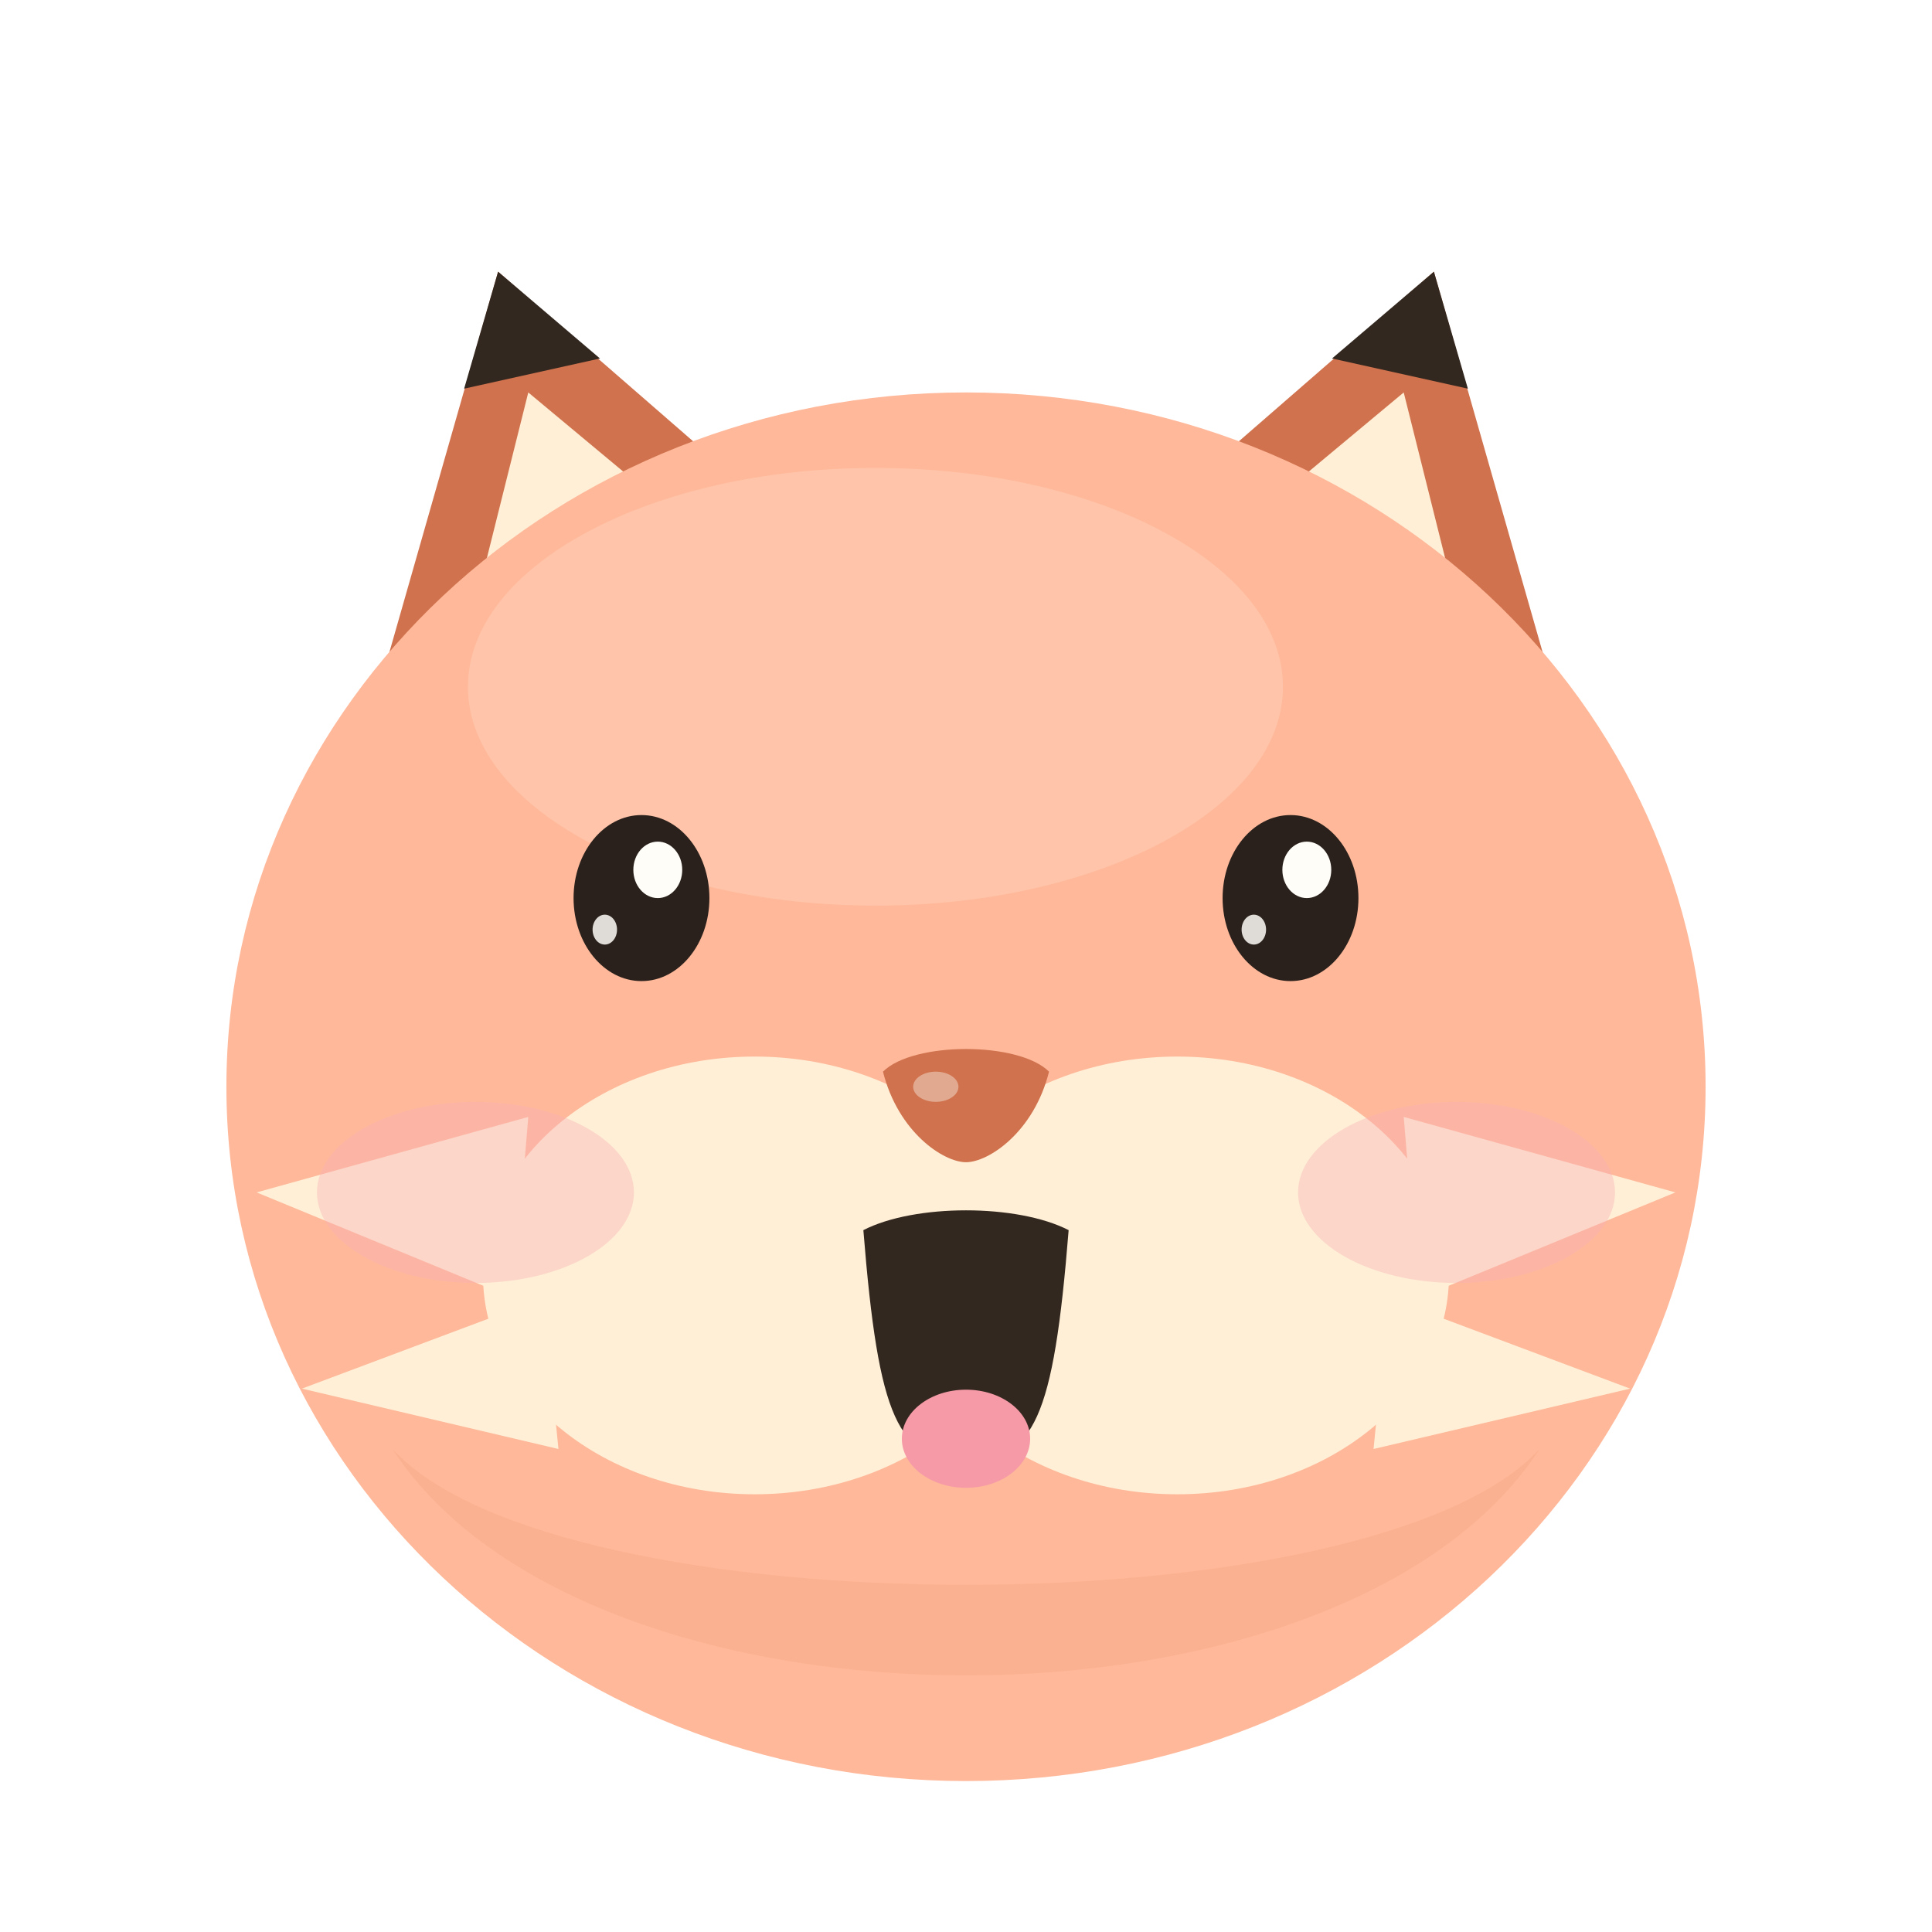
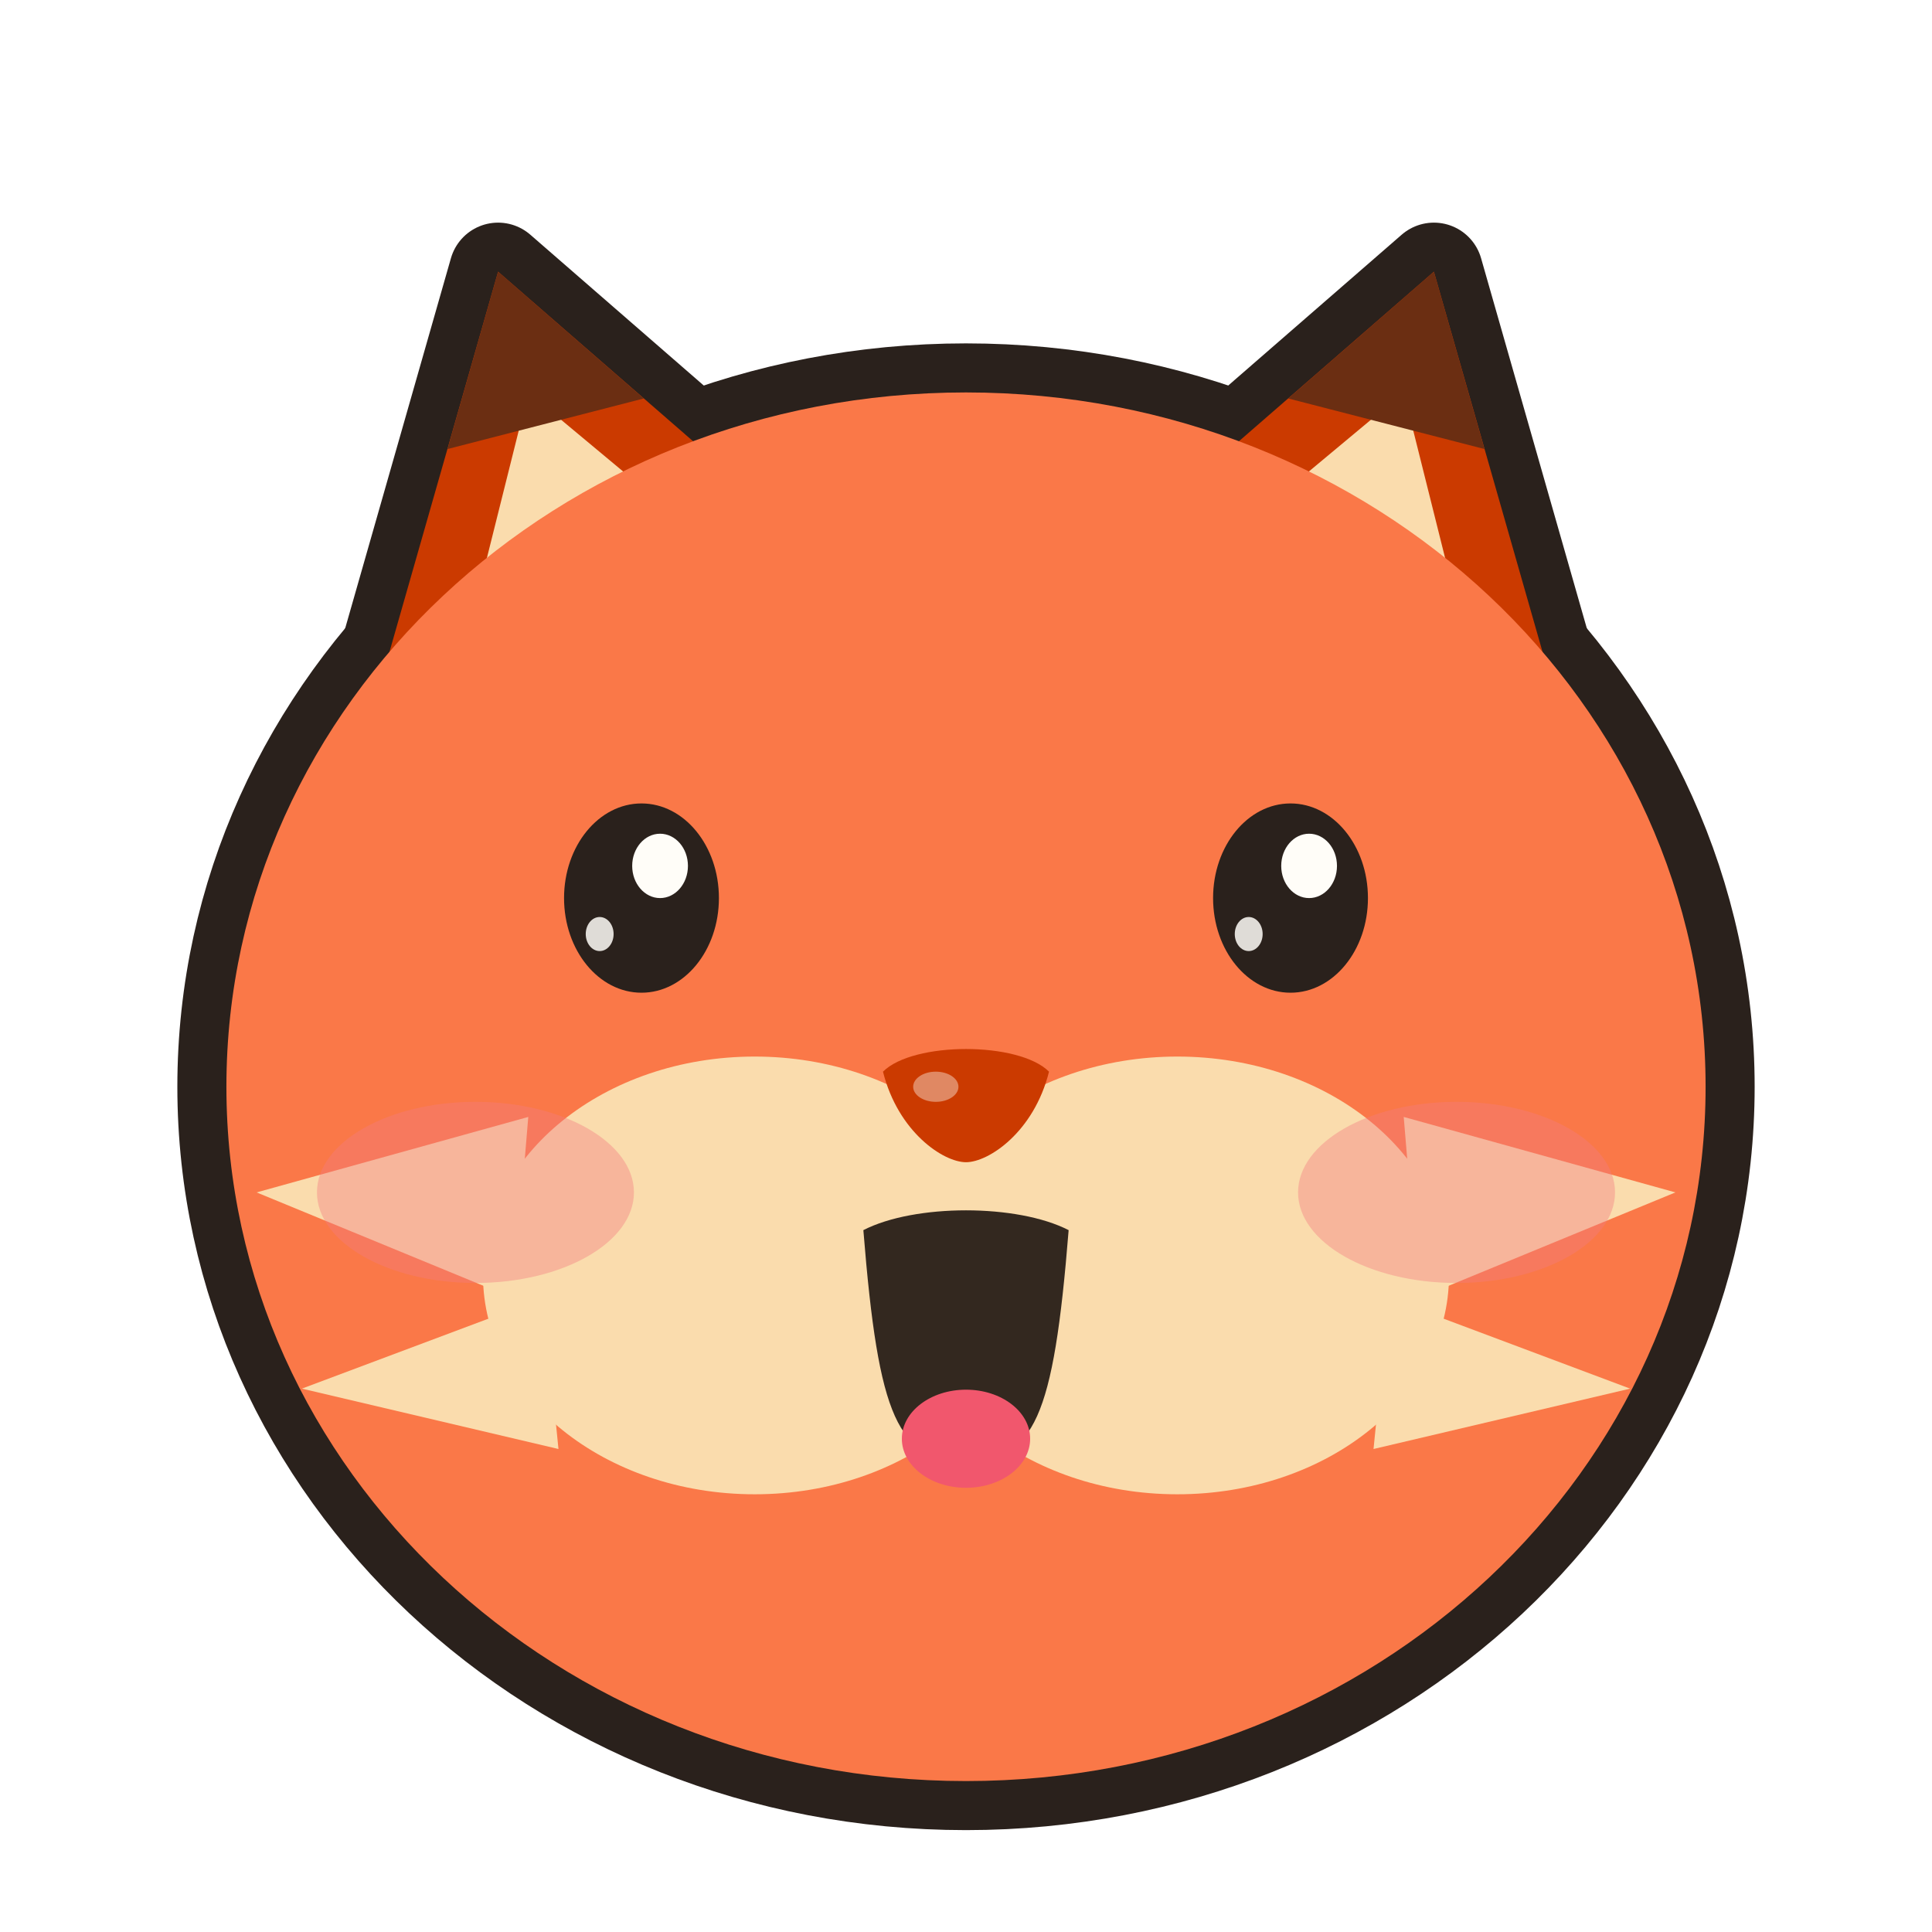
<svg xmlns="http://www.w3.org/2000/svg" viewBox="0 0 256 256" width="256" height="256" role="img" aria-hidden="true">
-   <polygon points="50,92 66,36 112,76" fill="#cf724d" />
-   <polygon points="144,76 190,36 206,92" fill="#cf724d" />
-   <polygon points="64,76 70,52 94,72" fill="#ffefd6" />
-   <polygon points="162,72 186,52 192,76" fill="#ffefd6" />
-   <polygon points="61.5,51.5 66,36 79.5,47.5" fill="#33281f" />
-   <polygon points="176.5,47.5 190,36 194.5,51.5" fill="#33281f" />
-   <ellipse cx="128" cy="144" rx="98" ry="92" fill="#ffb899" />
-   <polygon points="70,148 34,158 68,172" fill="#ffefd6" />
-   <polygon points="72,172 40,184 74,192" fill="#ffefd6" />
-   <polygon points="186,148 222,158 188,172" fill="#ffefd6" />
-   <polygon points="184,172 216,184 182,192" fill="#ffefd6" />
-   <ellipse cx="100" cy="169" rx="36" ry="29" fill="#ffefd6" />
-   <ellipse cx="156" cy="169" rx="36" ry="29" fill="#ffefd6" />
-   <ellipse cx="116" cy="91" rx="54" ry="29" fill="#fffdf8" fill-opacity="0.170" />
-   <path d="M52 192 C78 232 178 232 204 192 C182 216 74 216 52 192 Z" fill="#cf724d" fill-opacity="0.100" />
-   <ellipse cx="63" cy="158" rx="21" ry="12" fill="#f9b3b6" fill-opacity="0.400" />
-   <ellipse cx="193" cy="158" rx="21" ry="12" fill="#f9b3b6" fill-opacity="0.400" />
-   <ellipse cx="85" cy="119" rx="9" ry="11" fill="#2a211c" />
-   <ellipse cx="171" cy="119" rx="9" ry="11" fill="#2a211c" />
-   <ellipse cx="87.16" cy="115.26" rx="3.24" ry="3.74" fill="#fffdf8" />
-   <ellipse cx="80.14" cy="123.18" rx="1.62" ry="1.98" fill="#fffdf8" fill-opacity="0.850" />
-   <ellipse cx="173.16" cy="115.26" rx="3.24" ry="3.74" fill="#fffdf8" />
-   <ellipse cx="166.14" cy="123.18" rx="1.62" ry="1.98" fill="#fffdf8" fill-opacity="0.850" />
-   <path d="M117 142 C121 138 135 138 139 142 C137 150 131 154 128 154 C125 154 119 150 117 142 Z" fill="#cf724d" />
+   <polygon points="50,92 66,36 112,76" fill="#2a211c" stroke="#2a211c" stroke-width="13" stroke-linejoin="round" />
+   <polygon points="144,76 190,36 206,92" fill="#2a211c" stroke="#2a211c" stroke-width="13" stroke-linejoin="round" />
+   <ellipse cx="128" cy="144" rx="98" ry="92" fill="#2a211c" stroke="#2a211c" stroke-width="13" stroke-linejoin="round" />
+   <polygon points="70,148 34,158 68,172" fill="#2a211c" stroke="#2a211c" stroke-width="13" stroke-linejoin="round" />
+   <polygon points="72,172 40,184 74,192" fill="#2a211c" stroke="#2a211c" stroke-width="13" stroke-linejoin="round" />
+   <polygon points="186,148 222,158 188,172" fill="#2a211c" stroke="#2a211c" stroke-width="13" stroke-linejoin="round" />
+   <polygon points="184,172 216,184 182,192" fill="#2a211c" stroke="#2a211c" stroke-width="13" stroke-linejoin="round" />
+   <polygon points="50,92 66,36 112,76" fill="#cb3a00" />
+   <polygon points="144,76 190,36 206,92" fill="#cb3a00" />
+   <polygon points="64,76 70,52 94,72" fill="#fadcad" />
+   <polygon points="162,72 186,52 192,76" fill="#fadcad" />
+   <polygon points="59.3,59.5 66,36 85.3,52.8" fill="#6b2e12" />
+   <polygon points="170.7,52.8 190,36 196.7,59.5" fill="#6b2e12" />
+   <ellipse cx="128" cy="144" rx="98" ry="92" fill="#fa7848" />
+   <polygon points="70,148 34,158 68,172" fill="#fadcad" />
+   <polygon points="72,172 40,184 74,192" fill="#fadcad" />
+   <polygon points="186,148 222,158 188,172" fill="#fadcad" />
+   <polygon points="184,172 216,184 182,192" fill="#fadcad" />
+   <ellipse cx="100" cy="169" rx="36" ry="29" fill="#fadcad" />
+   <ellipse cx="156" cy="169" rx="36" ry="29" fill="#fadcad" />
+   <ellipse cx="63" cy="158" rx="21" ry="12" fill="#f47b81" fill-opacity="0.400" />
+   <ellipse cx="193" cy="158" rx="21" ry="12" fill="#f47b81" fill-opacity="0.400" />
+   <ellipse cx="85" cy="119" rx="10.26" ry="12.54" fill="#2a211c" />
+   <ellipse cx="171" cy="119" rx="10.26" ry="12.54" fill="#2a211c" />
+   <ellipse cx="87.462" cy="114.736" rx="3.694" ry="4.264" fill="#fffdf8" />
+   <ellipse cx="79.46" cy="123.765" rx="1.847" ry="2.257" fill="#fffdf8" fill-opacity="0.850" />
+   <ellipse cx="173.462" cy="114.736" rx="3.694" ry="4.264" fill="#fffdf8" />
+   <ellipse cx="165.46" cy="123.765" rx="1.847" ry="2.257" fill="#fffdf8" fill-opacity="0.850" />
+   <path d="M117 142 C121 138 135 138 139 142 C137 150 131 154 128 154 C125 154 119 150 117 142 Z" fill="#cb3a00" />
  <ellipse cx="124" cy="144" rx="3" ry="2" fill="#fffdf8" fill-opacity="0.400" />
  <path d="M114.4 163 C116.4 188.01 119 193.5 128 193.5 C137 193.5 139.6 188.01 141.6 163 C134.8 159.5 121.2 159.5 114.4 163 Z" fill="#33281f" />
-   <ellipse cx="128" cy="190.64" rx="8.5" ry="6.5" fill="#f69aa7" />
+   <ellipse cx="128" cy="190.64" rx="8.5" ry="6.5" fill="#f1576d" />
</svg>
